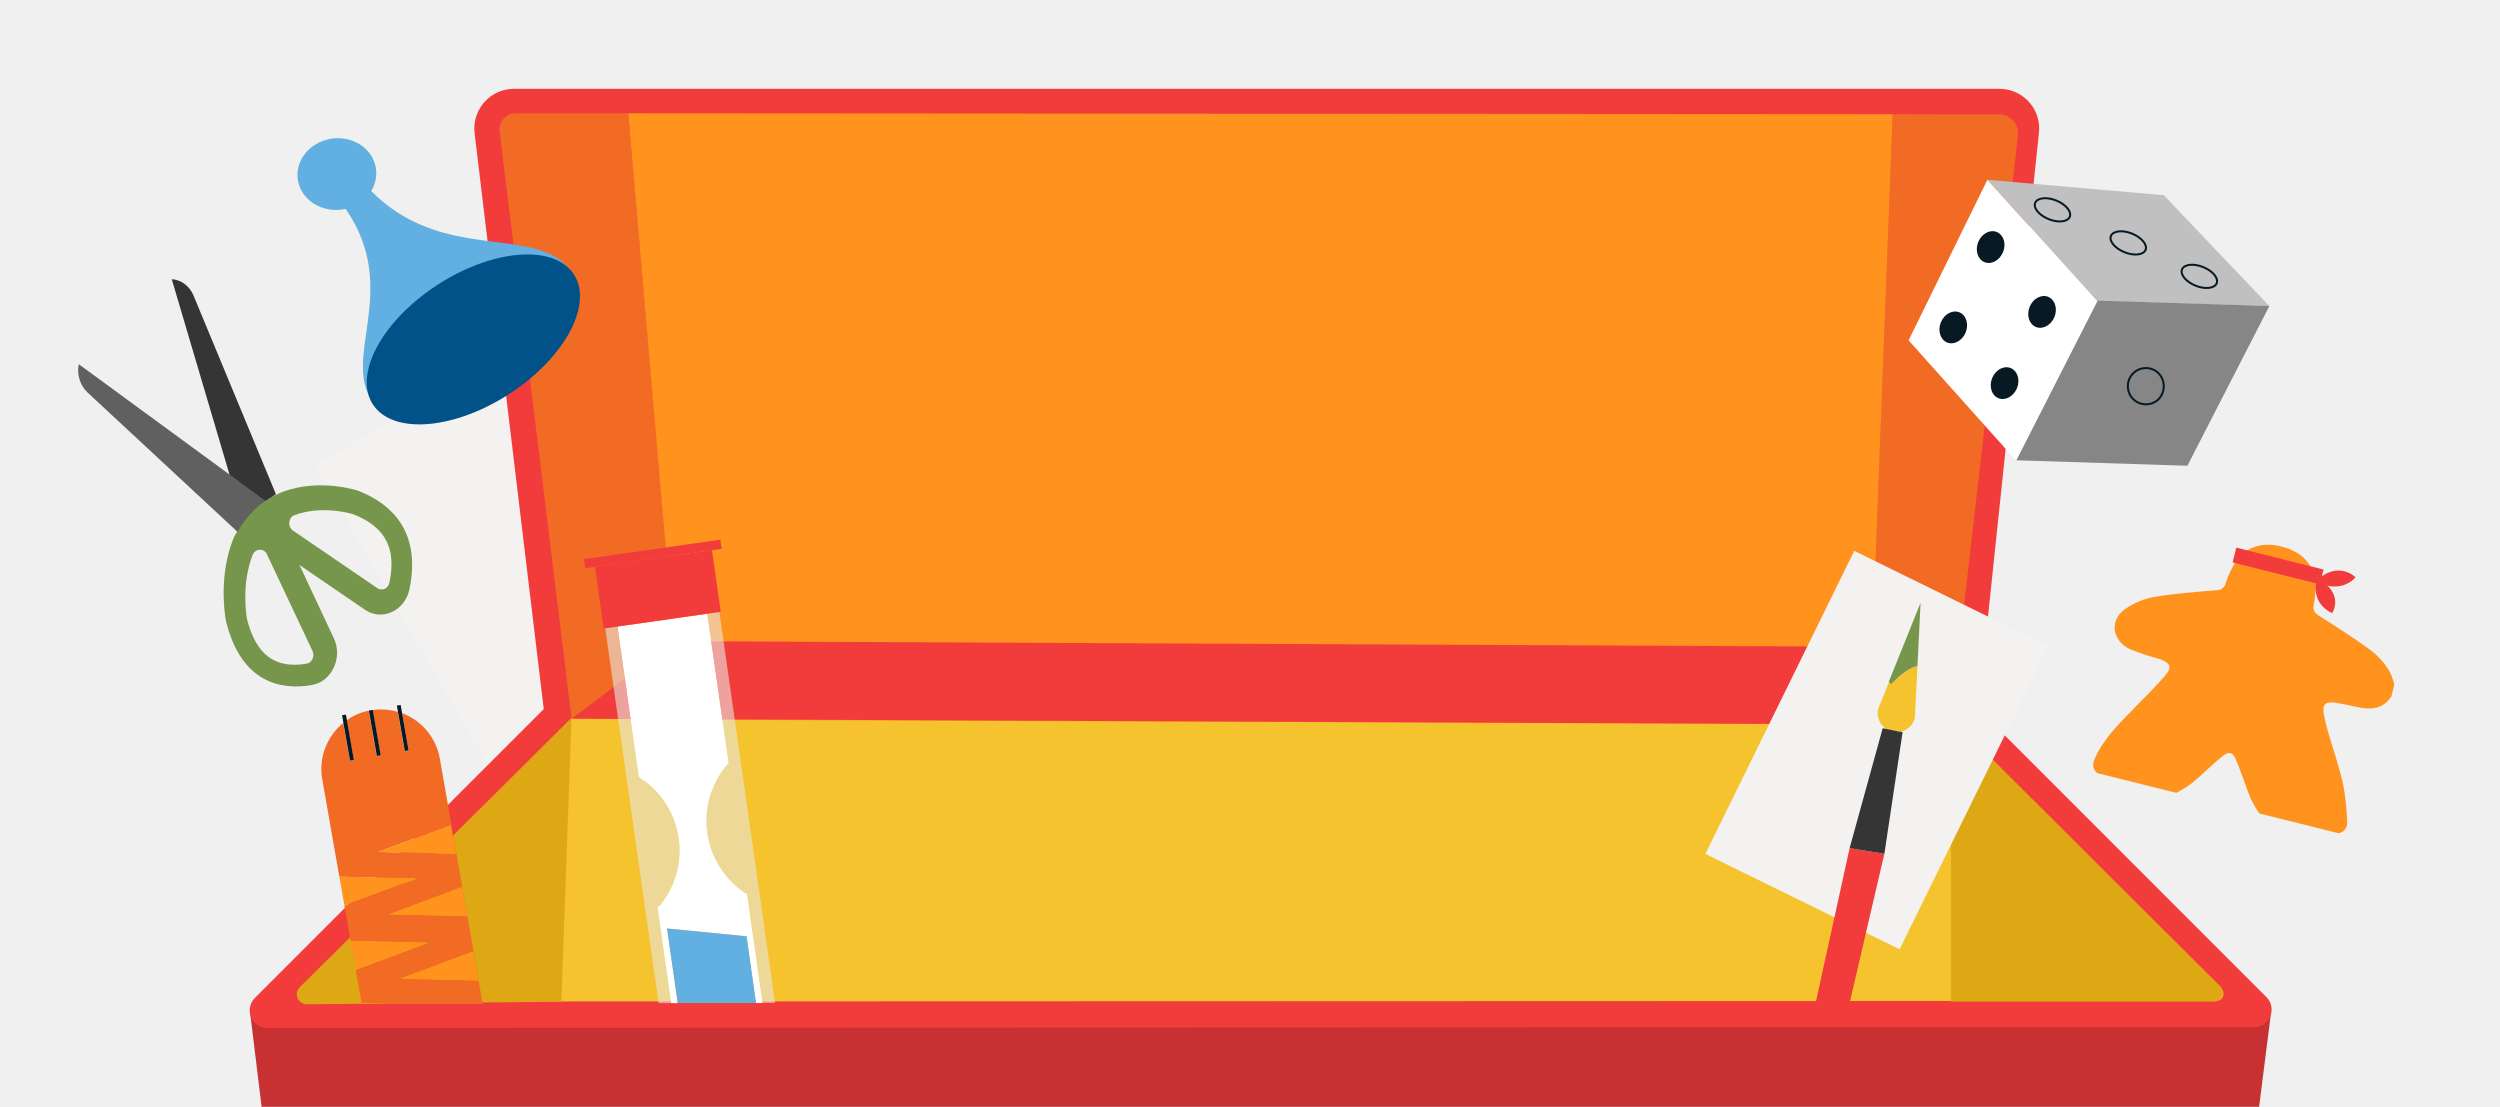
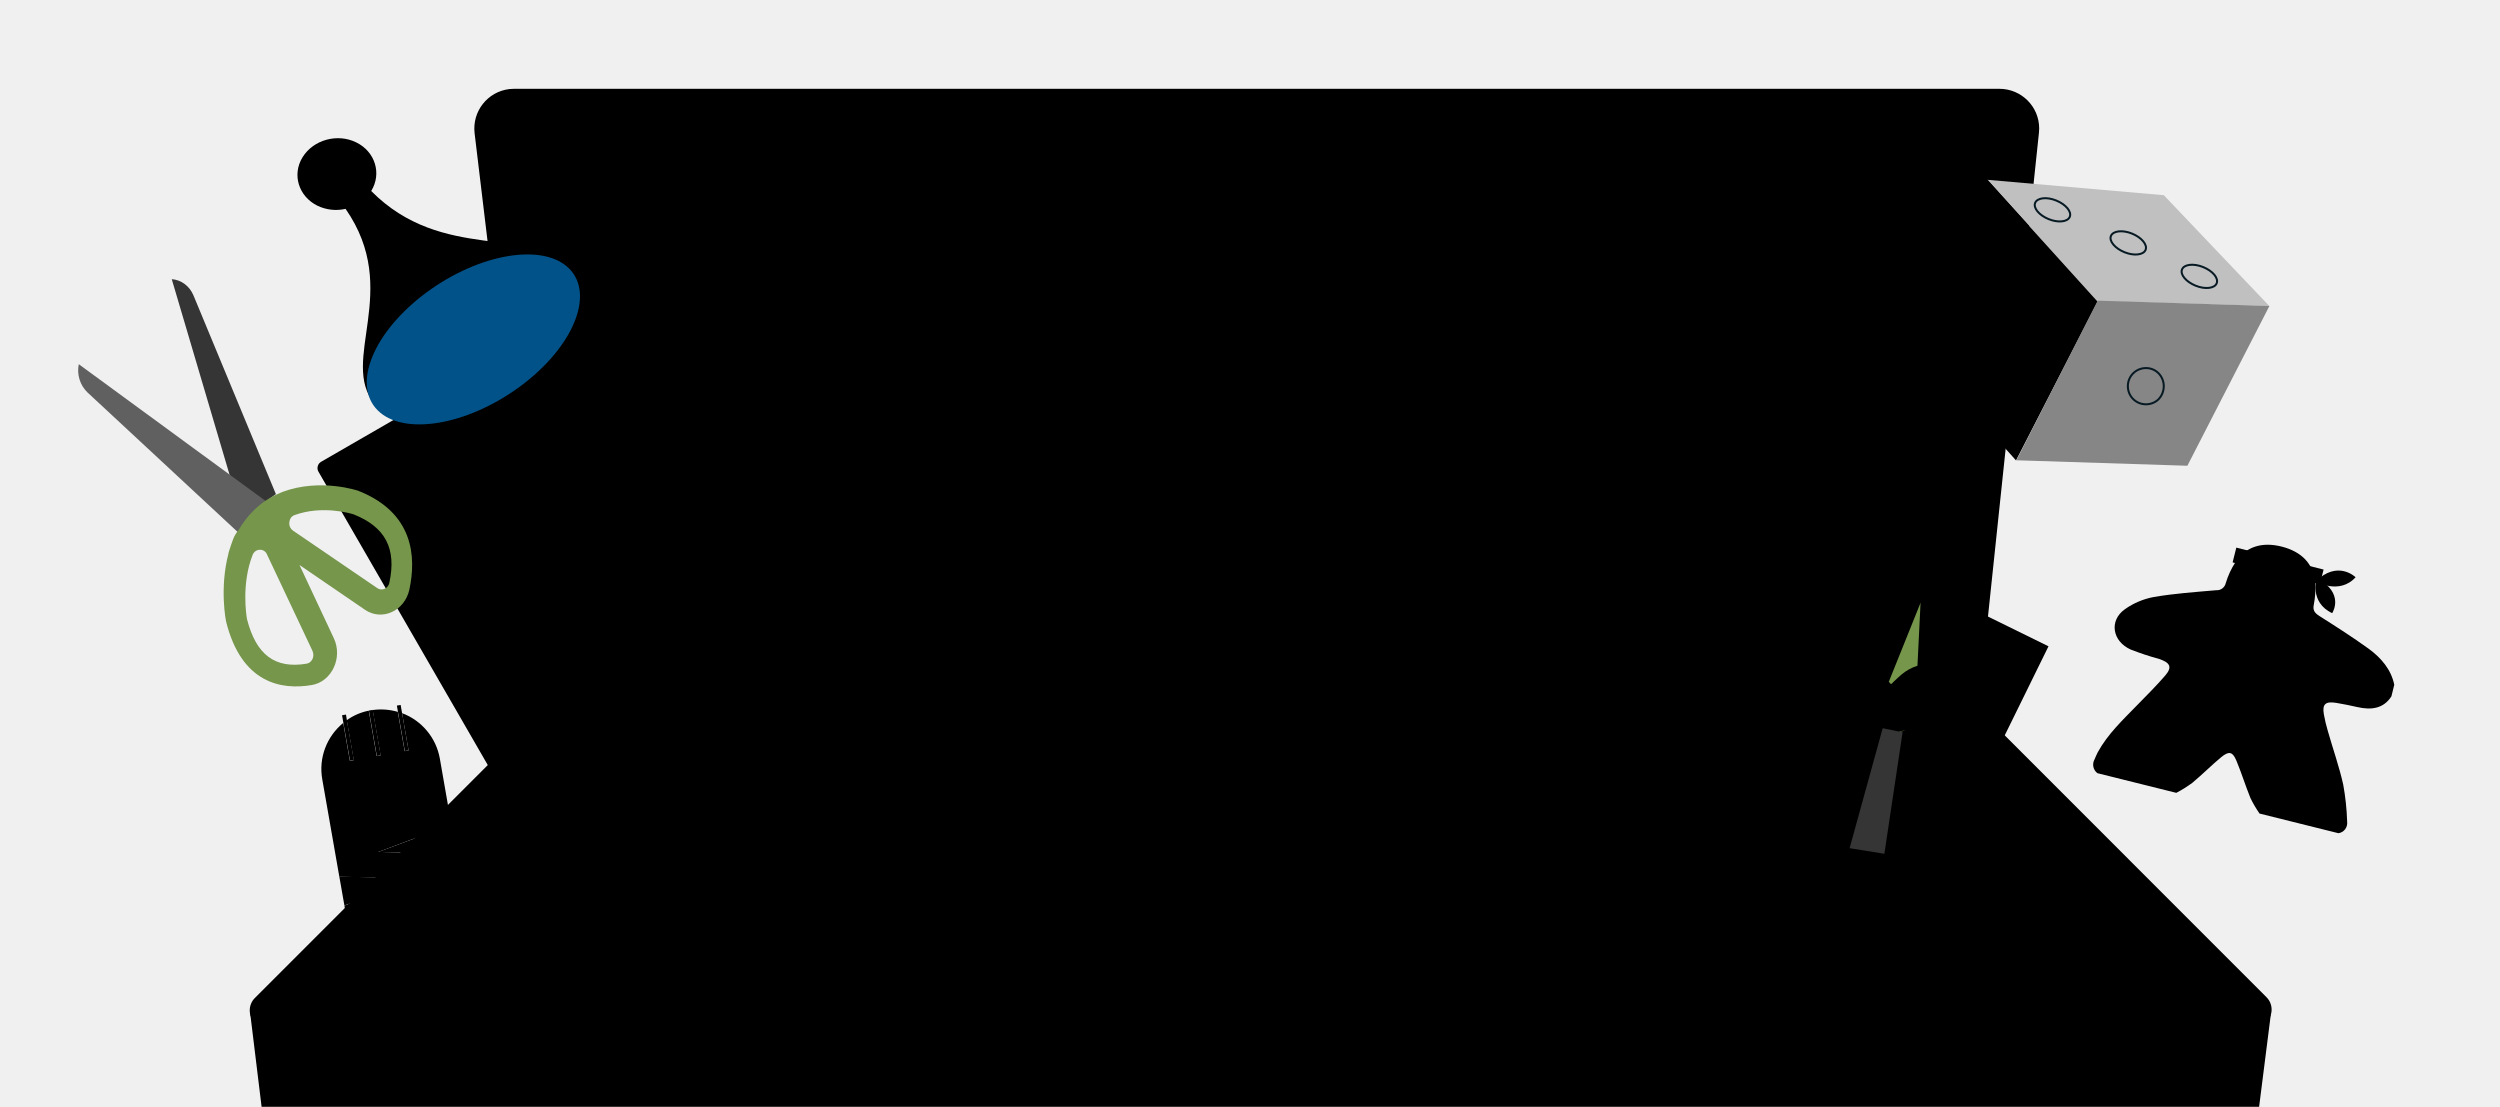
<svg xmlns="http://www.w3.org/2000/svg" version="1.1" id="Layer_1" x="0px" y="0px" viewBox="0 0 1920 850" style="enable-background:new 0 0 1920 850;" xml:space="preserve">
  <style type="text/css">
- 	.st0{fill:#F3F2F1;}
- 	.st1{fill:#C83131;}
- 	.st2{fill:#F23C3C;}
- 	.st3{fill:#F4C32D;}
- 	.st4{fill:#F16B25;}
- 	.st5{fill:#DDA814;}
- 	.st6{fill:#081F2F;}
- 	.st7{font-family:'ArialMT';}
- 	.st8{font-size:100px;}
- 	.st9{letter-spacing:-1;}
- 	.st10{letter-spacing:-2;}
- 	.st11{font-family:'WorkSans-Regular';}
- 	.st12{font-size:20px;}
- 	.st13{fill:#FF931D;}
- 	.st14{fill:#071A23;}
- 	.st15{opacity:0.6;fill:#E9E6DF;enable-background:new    ;}
- 	.st16{fill:#FFFFFF;}
- 	.st17{fill:#62B0E2;}
+ 	
+ 	
+ 	
+ 	
+ 	
+ 	
+ 	
+ 	
+ 	
+ 	
+ 	
	.st18{fill:#75964B;}
	.st19{fill:#353535;}
	.st20{fill:#C0C0C0;}
	.st21{fill:#868686;}
	.st22{fill:none;stroke:#071A23;stroke-width:1.56;stroke-miterlimit:10;}
	.st23{fill:#015288;}
	.st24{fill:#606060;}
</style>
  <g id="back_card">
-     <path class="st0" d="M418.5,663.6L244.6,362.3c-1.6-2.7-0.6-6.2,2.1-7.7l189.5-109.4c2.7-1.6,6.2-0.6,7.7,2.1l173.9,301.2   c1.6,2.7,0.6,6.2-2.1,7.7L426.2,665.6C423.5,667.2,420.1,666.3,418.5,663.6z" />
+     <path class="fill-light" d="M418.5,663.6L244.6,362.3c-1.6-2.7-0.6-6.2,2.1-7.7l189.5-109.4c2.7-1.6,6.2-0.6,7.7,2.1l173.9,301.2   c1.6,2.7,0.6,6.2-2.1,7.7L426.2,665.6C423.5,667.2,420.1,666.3,418.5,663.6z" />
  </g>
  <g id="toolbox">
-     <polygon class="st1" points="192,777 200.9,850 1735,850 1744,779  " />
-     <path class="st2" d="M417.6,544.6l-53.1-442.2c-2-16.8,9.9-32,26.7-34c1.2-0.1,2.4-0.2,3.6-0.2h1140.7c16.9,0,30.6,13.6,30.6,30.5   c0,1.1-0.1,2.2-0.2,3.3l-46.6,442.4l221.4,221.5c5.2,5.2,5.2,13.7,0,19c-2.5,2.5-5.9,3.9-9.5,3.9l-1526,0.6   c-7.4,0-13.4-6-13.4-13.4c0-3.6,1.4-7,3.9-9.5L417.6,544.6z" />
-     <path class="st3" d="M230.6,759.8l208.3-208.3h1059.4L1706,759.3c2.1,2.1,2.1,5.6,0,7.8c-1,1-2.4,1.6-3.9,1.6l-1467.6,0.5   c-3,0-5.5-2.5-5.5-5.5C229,762.3,229.6,760.9,230.6,759.8z" />
-     <path class="st4" d="M439,552l79.2-56.4L482.5,87h-86.4c-6.9,0-12.5,5.6-12.5,12.5c0,0.5,0,1,0.1,1.5L439,552z" />
-     <path class="st4" d="M1498.3,552.6l-60.3-61.4l15.6-403.5l81,0.2c8.1-0.4,15,5.9,15.3,14c0,0.8,0,1.6-0.1,2.3L1498.3,552.6z" />
-     <path class="st5" d="M438.9,551.6l-7.8,217.7l-195.4,2c-4.2,0-7.7-3.4-7.8-7.6c0-2.1,0.8-4.1,2.3-5.5L438.9,551.6z" />
-     <path class="st5" d="M1498.3,551.6v217.7h201.8c3.9,0,7-3.1,7-7c0-1.9-0.7-3.7-2.1-5L1498.3,551.6z" />
-     <g id="READY_TO_GET_STARTED_">
-       <text transform="matrix(1 0 0 1 636.45 271.27)" class="st6 st7 st8">REA</text>
-       <text transform="matrix(1 0 0 1 740.65 271.27)" class="st6 st7 st8">D</text>
-       <text transform="matrix(1 0 0 1 778.55 271.27)" class="st6 st7 st8">Y </text>
-       <text transform="matrix(1 0 0 1 826.65 271.27)" class="st6 st7 st8 st9">T</text>
-       <text transform="matrix(1 0 0 1 858.75 271.27)" class="st6 st7 st8">O GET </text>
-       <text transform="matrix(1 0 0 1 1025.64 271.27)" class="st6 st7 st8">S</text>
-       <text transform="matrix(1 0 0 1 1060.44 271.27)" class="st6 st7 st8 st10">T</text>
-       <text transform="matrix(1 0 0 1 1090.74 271.27)" class="st6 st7 st8">A</text>
-       <text transform="matrix(1 0 0 1 1125.44 271.27)" class="st6 st7 st8">R</text>
-       <text transform="matrix(1 0 0 1 1162.54 271.27)" class="st6 st7 st8">TED?</text>
-     </g>
-     <g id="Whether_you_re_looking_to_try_an_idea._Or_just_want_a_tool_to_help_you_create_some_fast_card_layouts._Damn_Good_Game_Tools_is_there_to_make_you_awesome._Let_s_get_to_work.">
-       <text transform="matrix(1 0 0 1 669.14 331.42)" class="st6 st11 st12">Wh</text>
-       <text transform="matrix(1 0 0 1 700.96 331.42)" class="st6 st11 st12">e</text>
-       <text transform="matrix(1 0 0 1 712.34 331.42)" class="st6 st11 st12">t</text>
-       <text transform="matrix(1 0 0 1 720.9 331.42)" class="st6 st11 st12">he</text>
-       <text transform="matrix(1 0 0 1 744.9 331.42)" class="st6 st11 st12">r </text>
-       <text transform="matrix(1 0 0 1 758.84 331.42)" class="st6 st11 st12">y</text>
-       <text transform="matrix(1 0 0 1 769.7 331.42)" class="st6 st11 st12">ou</text>
-       <text transform="matrix(1 0 0 1 794.2 331.42)" class="st6 st11 st12">’</text>
-       <text transform="matrix(1 0 0 1 799.38 331.42)" class="st6 st11 st12">r</text>
-       <text transform="matrix(1 0 0 1 807.4 331.42)" class="st6 st11 st12">e looking</text>
-       <text transform="matrix(1 0 0 1 896.6 331.42)" class="st6 st11 st12"> </text>
-       <text transform="matrix(1 0 0 1 902.78 331.42)" class="st6 st11 st12">to</text>
-       <text transform="matrix(1 0 0 1 923.38 331.42)" class="st6 st11 st12"> </text>
-       <text transform="matrix(1 0 0 1 929.5601 331.42)" class="st6 st11 st12">tr</text>
-       <text transform="matrix(1 0 0 1 946.32 331.42)" class="st6 st11 st12">y</text>
-       <text transform="matrix(1 0 0 1 956.76 331.42)" class="st6 st11 st12"> an ide</text>
-       <text transform="matrix(1 0 0 1 1023.22 331.42)" class="st6 st11 st12">a</text>
-       <text transform="matrix(1 0 0 1 1034.72 331.42)" class="st6 st11 st12">. </text>
-       <text transform="matrix(1 0 0 1 1046.67 331.42)" class="st6 st11 st12">O</text>
-       <text transform="matrix(1 0 0 1 1061.49 331.42)" class="st6 st11 st12">r</text>
-       <text transform="matrix(1 0 0 1 1069.35 331.42)" class="st6 st11 st12"> just</text>
-       <text transform="matrix(1 0 0 1 1112.75 331.42)" class="st6 st11 st12"> </text>
-       <text transform="matrix(1 0 0 1 1118.81 331.42)" class="st6 st11 st12">w</text>
-       <text transform="matrix(1 0 0 1 1136.03 331.42)" class="st6 st11 st12">a</text>
-       <text transform="matrix(1 0 0 1 1147.43 331.42)" class="st6 st11 st12">n</text>
-       <text transform="matrix(1 0 0 1 1159.69 331.42)" class="st6 st11 st12">t </text>
-       <text transform="matrix(1 0 0 1 1174.67 331.42)" class="st6 st11 st12">a</text>
-       <text transform="matrix(1 0 0 1 1185.69 331.42)" class="st6 st11 st12"> </text>
-       <text transform="matrix(1 0 0 1 1191.87 331.42)" class="st6 st11 st12">too</text>
-       <text transform="matrix(1 0 0 1 1224.59 331.42)" class="st6 st11 st12">l</text>
-       <text transform="matrix(1 0 0 1 1230.25 331.42)" class="st6 st11 st12"> </text>
-       <text transform="matrix(1 0 0 1 1236.43 331.42)" class="st6 st11 st12">to</text>
-       <text transform="matrix(1 0 0 1 675.89 361.42)" class="st6 st11 st12">help</text>
-       <text transform="matrix(1 0 0 1 718.71 361.42)" class="st6 st11 st12"> </text>
-       <text transform="matrix(1 0 0 1 724.79 361.42)" class="st6 st11 st12">y</text>
-       <text transform="matrix(1 0 0 1 735.65 361.42)" class="st6 st11 st12">ou c</text>
-       <text transform="matrix(1 0 0 1 777.97 361.42)" class="st6 st11 st12">r</text>
-       <text transform="matrix(1 0 0 1 785.99 361.42)" class="st6 st11 st12">e</text>
-       <text transform="matrix(1 0 0 1 797.61 361.42)" class="st6 st11 st12">a</text>
-       <text transform="matrix(1 0 0 1 808.61 361.42)" class="st6 st11 st12">te </text>
-       <text transform="matrix(1 0 0 1 835.21 361.42)" class="st6 st11 st12">s</text>
-       <text transform="matrix(1 0 0 1 845.77 361.42)" class="st6 st11 st12">ome</text>
-       <text transform="matrix(1 0 0 1 888.49 361.42)" class="st6 st11 st12"> </text>
-       <text transform="matrix(1 0 0 1 894.67 361.42)" class="st6 st11 st12">f</text>
-       <text transform="matrix(1 0 0 1 902.17 361.42)" class="st6 st11 st12">ast ca</text>
-       <text transform="matrix(1 0 0 1 961.85 361.42)" class="st6 st11 st12">r</text>
-       <text transform="matrix(1 0 0 1 969.87 361.42)" class="st6 st11 st12">d </text>
-       <text transform="matrix(1 0 0 1 988.95 361.42)" class="st6 st11 st12">l</text>
-       <text transform="matrix(1 0 0 1 995.21 361.42)" class="st6 st11 st12">a</text>
-       <text transform="matrix(1 0 0 1 1006.01 361.42)" class="st6 st11 st12">y</text>
-       <text transform="matrix(1 0 0 1 1016.87 361.42)" class="st6 st11 st12">outs. </text>
-       <text transform="matrix(1 0 0 1 1072.39 361.42)" class="st6 st11 st12">D</text>
-       <text transform="matrix(1 0 0 1 1086.75 361.42)" class="st6 st11 st12">amn Good Game</text>
-       <text transform="matrix(1 0 0 1 691.35 391.42)" class="st6 st11 st12 st10">T</text>
-       <text transform="matrix(1 0 0 1 701.63 391.42)" class="st6 st11 st12">ools is</text>
-       <text transform="matrix(1 0 0 1 765.25 391.42)" class="st6 st11 st12"> </text>
-       <text transform="matrix(1 0 0 1 771.43 391.42)" class="st6 st11 st12">t</text>
-       <text transform="matrix(1 0 0 1 779.99 391.42)" class="st6 st11 st12">he</text>
-       <text transform="matrix(1 0 0 1 803.99 391.42)" class="st6 st11 st12">r</text>
-       <text transform="matrix(1 0 0 1 812.01 391.42)" class="st6 st11 st12">e</text>
-       <text transform="matrix(1 0 0 1 823.63 391.42)" class="st6 st11 st12"> </text>
-       <text transform="matrix(1 0 0 1 829.81 391.42)" class="st6 st11 st12">to ma</text>
-       <text transform="matrix(1 0 0 1 887.29 391.42)" class="st6 st11 st12">k</text>
-       <text transform="matrix(1 0 0 1 898.53 391.42)" class="st6 st11 st12">e</text>
-       <text transform="matrix(1 0 0 1 910.15 391.42)" class="st6 st11 st12"> </text>
-       <text transform="matrix(1 0 0 1 916.23 391.42)" class="st6 st11 st12">y</text>
-       <text transform="matrix(1 0 0 1 927.09 391.42)" class="st6 st11 st12">ou </text>
-       <text transform="matrix(1 0 0 1 958.09 391.42)" class="st6 st11 st12">a</text>
-       <text transform="matrix(1 0 0 1 969.23 391.42)" class="st6 st11 st12">w</text>
-       <text transform="matrix(1 0 0 1 986.35 391.42)" class="st6 st11 st12">e</text>
-       <text transform="matrix(1 0 0 1 997.97 391.42)" class="st6 st11 st12">s</text>
-       <text transform="matrix(1 0 0 1 1008.53 391.42)" class="st6 st11 st12">ome. </text>
-       <text transform="matrix(1 0 0 1 1063.21 391.42)" class="st6 st11 st12">Le</text>
-       <text transform="matrix(1 0 0 1 1086.33 391.42)" class="st6 st11 st12">t</text>
-       <text transform="matrix(1 0 0 1 1094.81 391.42)" class="st6 st11 st12">’</text>
-       <text transform="matrix(1 0 0 1 1099.25 391.42)" class="st6 st11 st12">s g</text>
-       <text transform="matrix(1 0 0 1 1127.41 391.42)" class="st6 st11 st12">e</text>
-       <text transform="matrix(1 0 0 1 1138.79 391.42)" class="st6 st11 st12">t</text>
-       <text transform="matrix(1 0 0 1 1147.27 391.42)" class="st6 st11 st12"> </text>
-       <text transform="matrix(1 0 0 1 1153.45 391.42)" class="st6 st11 st12">to</text>
-       <text transform="matrix(1 0 0 1 1174.04 391.42)" class="st6 st11 st12"> </text>
-       <text transform="matrix(1 0 0 1 1180.11 391.42)" class="st6 st11 st12">w</text>
-       <text transform="matrix(1 0 0 1 1197.23 391.42)" class="st6 st11 st12">or</text>
-       <text transform="matrix(1 0 0 1 1217.62 391.42)" class="st6 st11 st12">k</text>
-       <text transform="matrix(1 0 0 1 1229.36 391.42)" class="st6 st11 st12">.</text>
-     </g>
-     <polygon class="st13" points="482.5,87 1453.6,87.7 1435.6,556.1 522.7,552.8  " />
-     <polygon class="st2" points="518.2,492.4 1438,496.7 1498.3,556.6 439,552  " />
+     <polygon class="fill-red" points="192,777 200.9,850 1735,850 1744,779  " />
+     <path class="fill-light-red" d="M417.6,544.6l-53.1-442.2c-2-16.8,9.9-32,26.7-34c1.2-0.1,2.4-0.2,3.6-0.2h1140.7c16.9,0,30.6,13.6,30.6,30.5   c0,1.1-0.1,2.2-0.2,3.3l-46.6,442.4l221.4,221.5c5.2,5.2,5.2,13.7,0,19c-2.5,2.5-5.9,3.9-9.5,3.9l-1526,0.6   c-7.4,0-13.4-6-13.4-13.4c0-3.6,1.4-7,3.9-9.5L417.6,544.6z" />
+     <path class="fill-yellow" d="M230.6,759.8l208.3-208.3h1059.4L1706,759.3c2.1,2.1,2.1,5.6,0,7.8c-1,1-2.4,1.6-3.9,1.6l-1467.6,0.5   c-3,0-5.5-2.5-5.5-5.5C229,762.3,229.6,760.9,230.6,759.8z" />
+     <path class="fill-orange" d="M439,552l79.2-56.4L482.5,87h-86.4c-6.9,0-12.5,5.6-12.5,12.5c0,0.5,0,1,0.1,1.5L439,552z" />
+     <path class="fill-orange" d="M1498.3,552.6l-60.3-61.4l15.6-403.5l81,0.2c8.1-0.4,15,5.9,15.3,14c0,0.8,0,1.6-0.1,2.3L1498.3,552.6z" />
+     <path class="fill-dark-yellow" d="M438.9,551.6l-7.8,217.7l-195.4,2c-4.2,0-7.7-3.4-7.8-7.6c0-2.1,0.8-4.1,2.3-5.5L438.9,551.6z" />
+     <path class="fill-dark-yellow" d="M1498.3,551.6v217.7h201.8c3.9,0,7-3.1,7-7c0-1.9-0.7-3.7-2.1-5L1498.3,551.6z" />
+     <polygon class="fill-light-orange" points="482.5,87 1453.6,87.7 1435.6,556.1 522.7,552.8  " />
+     <polygon class="fill-light-red" points="518.2,492.4 1438,496.7 1498.3,556.6 439,552  " />
  </g>
  <g id="cat_paw">
-     <path class="st4" d="M308.8,547.7l5,28.7l-3,0.5l-5.3-30.2c-6.3-1.8-12.8-2.3-19.3-1.4l6.1,34.9l-3,0.5l-6.1-34.9   c-6.1,1.2-11.8,3.7-16.9,7.3l5.4,30.7l-3,0.5l-5.1-29.1c-12.8,10.5-19,27-16.1,43.3l13.1,74.8l59.7,1.4l-55.8,20.8l4.8,27.2   L329,724l-55.8,20.9l4.5,25.6l22.1,0.5h70.9l-32.9-188.4C335,566.7,324,553.4,308.8,547.7z M367.2,753l-59.7-1.4l55.9-20.9   L367.2,753z M358.6,703.6l-59.7-1.4l55.9-20.9L358.6,703.6z M350.2,655.7l-59.7-1.4l55.9-20.9L350.2,655.7z" />
-     <polygon class="st14" points="292.4,580.1 286.3,545.2 286.3,545.2 283.3,545.7 283.3,545.7 289.4,580.6  " />
-     <polygon class="st14" points="271.8,583.7 266.4,553 265.7,548.8 262.7,549.3 263.7,555.1 268.8,584.2  " />
-     <polygon class="st14" points="313.8,576.3 308.8,547.7 307.7,541.4 304.8,541.9 305.6,546.6 310.9,576.8  " />
-     <polygon class="st13" points="277.6,770.5 277.7,771 299.8,771 277.7,770.5  " />
-     <polygon class="st13" points="269.3,722.6 269.3,722.6 273.2,744.9 273.2,744.9 329,724  " />
-     <polygon class="st13" points="260.7,673.2 260.6,673.2 264.5,695.4 264.5,695.4 320.4,674.6  " />
-     <polygon class="st13" points="350.2,655.7 346.3,633.5 290.5,654.3  " />
-     <polygon class="st13" points="358.6,703.6 354.7,681.3 298.9,702.2  " />
-     <polygon class="st13" points="367.2,753 363.3,730.8 307.5,751.7  " />
+     <path class="fill-orange" d="M308.8,547.7l5,28.7l-3,0.5l-5.3-30.2c-6.3-1.8-12.8-2.3-19.3-1.4l6.1,34.9l-3,0.5l-6.1-34.9   c-6.1,1.2-11.8,3.7-16.9,7.3l5.4,30.7l-3,0.5l-5.1-29.1c-12.8,10.5-19,27-16.1,43.3l13.1,74.8l59.7,1.4l-55.8,20.8l4.8,27.2   L329,724l-55.8,20.9l4.5,25.6l22.1,0.5h70.9l-32.9-188.4C335,566.7,324,553.4,308.8,547.7z M367.2,753l-59.7-1.4l55.9-20.9   L367.2,753z M358.6,703.6l-59.7-1.4l55.9-20.9L358.6,703.6z M350.2,655.7l-59.7-1.4l55.9-20.9L350.2,655.7z" />
+     <polygon class="fill-dark" points="292.4,580.1 286.3,545.2 286.3,545.2 283.3,545.7 283.3,545.7 289.4,580.6  " />
+     <polygon class="fill-dark" points="271.8,583.7 266.4,553 265.7,548.8 262.7,549.3 263.7,555.1 268.8,584.2  " />
+     <polygon class="fill-dark" points="313.8,576.3 308.8,547.7 307.7,541.4 304.8,541.9 305.6,546.6 310.9,576.8  " />
+     <polygon class="fill-light-orange" points="277.6,770.5 277.7,771 299.8,771 277.7,770.5  " />
+     <polygon class="fill-light-orange" points="269.3,722.6 269.3,722.6 273.2,744.9 273.2,744.9 329,724  " />
+     <polygon class="fill-light-orange" points="260.7,673.2 260.6,673.2 264.5,695.4 264.5,695.4 320.4,674.6  " />
+     <polygon class="fill-light-orange" points="350.2,655.7 346.3,633.5 290.5,654.3  " />
+     <polygon class="fill-light-orange" points="358.6,703.6 354.7,681.3 298.9,702.2  " />
+     <polygon class="fill-light-orange" points="367.2,753 363.3,730.8 307.5,751.7  " />
  </g>
  <g id="timer">
-     <path class="st15" d="M543.2,471.3l16.5,115.5l-1,0.1c-24,27.8-20.8,69.9,7,93.8c2.3,2,4.7,3.8,7.2,5.4l0.9-0.1l12,84.2h9.5   L552.5,470L543.2,471.3z" />
-     <path class="st15" d="M506.5,695.7c23.5-28.2,19.7-70.2-8.5-93.7c-2.3-1.9-4.8-3.7-7.4-5.3l0,0l-16.5-115.5l-9.3,1.3l41,287.9h9.5   l-10.6-74.4L506.5,695.7z" />
-     <path class="st16" d="M572.9,686.2c-30.8-20-39.6-61.2-19.6-92c1.6-2.5,3.4-4.9,5.4-7.2l1-0.1l-16.5-115.5l-69,9.8l16.4,115.6l0,0   c31.2,19.5,40.6,60.5,21.2,91.6c-1.6,2.6-3.4,5-5.3,7.4l-1.7,0.2l10.6,74.4h5.1l-8.2-57.3l61,6l7.3,51.2h5.1l-12-84.2L572.9,686.2z   " />
-     <polygon class="st2" points="543.2,471.3 552.5,470 553.5,469.8 546.8,422.5 501.9,428.9 456.9,435.3 463.6,482.6 464.8,482.5    474.1,481.1  " />
-     <polygon class="st2" points="554.2,421.5 553.2,414.5 448.5,429.4 449.5,436.4 456.9,435.3 501.9,428.9  " />
-     <polygon class="st17" points="512.3,713.1 520.5,770.3 580.6,770.3 573.4,719.1  " />
+     <path class="fill-glass" d="M543.2,471.3l16.5,115.5l-1,0.1c-24,27.8-20.8,69.9,7,93.8c2.3,2,4.7,3.8,7.2,5.4l0.9-0.1l12,84.2h9.5   L552.5,470L543.2,471.3z" />
+     <path class="fill-glass" d="M506.5,695.7c23.5-28.2,19.7-70.2-8.5-93.7c-2.3-1.9-4.8-3.7-7.4-5.3l0,0l-16.5-115.5l-9.3,1.3l41,287.9h9.5   l-10.6-74.4L506.5,695.7z" />
+     <path class="fill-white" d="M572.9,686.2c-30.8-20-39.6-61.2-19.6-92c1.6-2.5,3.4-4.9,5.4-7.2l1-0.1l-16.5-115.5l-69,9.8l16.4,115.6l0,0   c31.2,19.5,40.6,60.5,21.2,91.6c-1.6,2.6-3.4,5-5.3,7.4l-1.7,0.2l10.6,74.4h5.1l-8.2-57.3l61,6l7.3,51.2h5.1l-12-84.2L572.9,686.2z   " />
+     <polygon class="fill-light-red" points="543.2,471.3 552.5,470 553.5,469.8 546.8,422.5 501.9,428.9 456.9,435.3 463.6,482.6 464.8,482.5   474.1,481.1  " />
+     <polygon class="fill-light-red" points="554.2,421.5 553.2,414.5 448.5,429.4 449.5,436.4 456.9,435.3 501.9,428.9  " />
+     <polygon class="fill-cyan" points="512.3,713.1 520.5,770.3 580.6,770.3 573.4,719.1  " />
  </g>
  <g id="front_card">
-     <rect x="1311.9" y="493" transform="matrix(0.441 -0.8975 0.8975 0.441 288.7117 1615.805)" class="st0" width="259.3" height="166.2" />
+     <rect x="1311.9" y="493" transform="matrix(0.441 -0.8975 0.8975 0.441 288.7117 1615.805)" class="fill-light" width="259.3" height="166.2" />
  </g>
  <g id="paintbrush">
-     <polygon class="st2" points="1420.5,651.4 1394.4,770.3 1420.5,770.3 1447.2,655.7  " />
-     <path class="st3" d="M1463.5,560.5c-1.3,0.7-2.6,1.2-4,1.4C1460.9,561.6,1462.3,561.2,1463.5,560.5z" />
-     <path class="st3" d="M1463.5,560.5c3.6-1.9,6.2-5.2,7.1-9.2l4.5-88.4l0,0l-2.4,48.4c-4.5,1.4-8.7,3.7-12.2,6.7   c-1.9,1.6-3.8,3.4-5.6,5.1l-1.9,1.9l-0.4,0.3c-0.1-0.1-0.3-0.1-0.4-0.1c-0.3-0.2-0.5-0.4-0.8-0.7v-0.1c-0.2-0.3-0.4-0.5-0.6-0.8   l-8.4,21c-1.4,5.9,1.2,12,6.3,15.3l9.6,1.9C1460,561.5,1461.8,561.1,1463.5,560.5z" />
-     <path class="st3" d="M1459.3,562h0.2H1459.3L1459.3,562z" />
+     <polygon class="fill-light-red" points="1420.5,651.4 1394.4,770.3 1420.5,770.3 1447.2,655.7  " />
+     <path class="fill-yellow" d="M1463.5,560.5c-1.3,0.7-2.6,1.2-4,1.4C1460.9,561.6,1462.3,561.2,1463.5,560.5z" />
+     <path class="fill-yellow" d="M1463.5,560.5c3.6-1.9,6.2-5.2,7.1-9.2l4.5-88.4l0,0l-2.4,48.4c-4.5,1.4-8.7,3.7-12.2,6.7   c-1.9,1.6-3.8,3.4-5.6,5.1l-1.9,1.9l-0.4,0.3c-0.1-0.1-0.3-0.1-0.4-0.1c-0.3-0.2-0.5-0.4-0.8-0.7v-0.1c-0.2-0.3-0.4-0.5-0.6-0.8   l-8.4,21c-1.4,5.9,1.2,12,6.3,15.3l9.6,1.9C1460,561.5,1461.8,561.1,1463.5,560.5z" />
+     <path class="fill-yellow" d="M1459.3,562h0.2H1459.3L1459.3,562z" />
    <path class="st18" d="M1451.3,524.5c0.2,0.2,0.5,0.5,0.8,0.7c0.1,0,0.3,0.1,0.4,0.1l0.4-0.3l1.9-1.9c1.8-1.7,3.7-3.5,5.6-5.1   c3.6-3,7.7-5.3,12.2-6.7l2.4-48.4l0,0l-24.4,60.7l0,0C1451,523.8,1451.1,524.1,1451.3,524.5L1451.3,524.5z" />
    <path class="st18" d="M1459.3,562h0.2l0,0c1.4-0.3,2.7-0.8,4-1.4l0,0c-1.7,0.6-3.5,1-5.3,1.3L1459.3,562z" />
-     <polygon class="st19" points="1461.2,562.3 1459.3,562 1459.3,562 1458.2,561.8 1448.6,559.8 1445.9,559.3 1420.5,651.4    1447.2,655.7  " />
+     <polygon class="st19" points="1461.2,562.3 1459.3,562 1459.3,562 1458.2,561.8 1448.6,559.8 1445.9,559.3 1420.5,651.4   1447.2,655.7  " />
  </g>
  <g id="dojo_meeple">
-     <path id="Path_352" class="st13" d="M1795.9,639.9l-60.6-15.1c-2.6-3.8-5-7.8-7-12c-3.8-9.4-6.8-19.1-10.7-28.5   c-2.9-7-5.7-7.7-11.6-2.9c-7.7,6.4-14.7,13.5-22.4,19.9c-3.9,2.8-7.9,5.4-12.2,7.6l-60.6-15.1c-3.3-2.5-4.2-7-2.2-10.6   c0.8-1.8,1.6-3.8,2.5-5.5c7.6-13.9,19.2-24.8,30.2-36.1c7.3-7.5,14.8-14.9,21.6-22.8c5.5-6.4,3.9-9.8-4.6-12.7   c-7.4-2-14.6-4.4-21.8-7.2c-14.3-6.3-16.9-22.3-4.6-31c6.6-4.7,14.2-7.9,22.2-9.4c15.7-2.7,31.8-3.8,47.8-5.2   c3.5,0.3,6.7-2,7.5-5.5c1.7-5.7,4.2-11.1,7.4-16c7.8-11.9,20.3-15.9,35.6-12s24.4,13.3,25.6,27.5c0.5,5.7,0.1,11.5-1,17.1   c-0.9,4.3,0.6,6.3,4.3,8.7c12.8,8.1,25.6,16.3,37.8,25.1c9.7,7.1,17.3,16,19.7,27.7l-2.2,8.9c-6.1,9.5-15.5,10.7-26.3,8.2   c-5.3-1.2-10.7-2.3-16.1-3.2c-8.2-1.3-10.8,0.9-9.5,8.7c0.8,4.4,1.8,8.7,3.1,13c3.9,13.7,8.7,27.2,11.8,41.1   c1.7,9.3,2.7,18.8,3,28.2C1803.2,635.4,1800.2,639.3,1795.9,639.9" />
-     <rect x="1743.7" y="400" transform="matrix(0.2438 -0.9698 0.9698 0.2438 901.6067 2025.439)" class="st2" width="11.7" height="69.1" />
-     <path class="st2" d="M1779.1,443.8c0,0-5.7,18.8,12,27.1C1791.1,470.9,1801.3,455.7,1779.1,443.8z" />
-     <path class="st2" d="M1778.4,446.6c0,0,18.3,10.5,30.7-3.3C1809,443.3,1795.4,429.8,1778.4,446.6z" />
+     <path id="Path_352" class="fill-light-orange" d="M1795.9,639.9l-60.6-15.1c-2.6-3.8-5-7.8-7-12c-3.8-9.4-6.8-19.1-10.7-28.5   c-2.9-7-5.7-7.7-11.6-2.9c-7.7,6.4-14.7,13.5-22.4,19.9c-3.9,2.8-7.9,5.4-12.2,7.6l-60.6-15.1c-3.3-2.5-4.2-7-2.2-10.6   c0.8-1.8,1.6-3.8,2.5-5.5c7.6-13.9,19.2-24.8,30.2-36.1c7.3-7.5,14.8-14.9,21.6-22.8c5.5-6.4,3.9-9.8-4.6-12.7   c-7.4-2-14.6-4.4-21.8-7.2c-14.3-6.3-16.9-22.3-4.6-31c6.6-4.7,14.2-7.9,22.2-9.4c15.7-2.7,31.8-3.8,47.8-5.2   c3.5,0.3,6.7-2,7.5-5.5c1.7-5.7,4.2-11.1,7.4-16c7.8-11.9,20.3-15.9,35.6-12s24.4,13.3,25.6,27.5c0.5,5.7,0.1,11.5-1,17.1   c-0.9,4.3,0.6,6.3,4.3,8.7c12.8,8.1,25.6,16.3,37.8,25.1c9.7,7.1,17.3,16,19.7,27.7l-2.2,8.9c-6.1,9.5-15.5,10.7-26.3,8.2   c-5.3-1.2-10.7-2.3-16.1-3.2c-8.2-1.3-10.8,0.9-9.5,8.7c0.8,4.4,1.8,8.7,3.1,13c3.9,13.7,8.7,27.2,11.8,41.1   c1.7,9.3,2.7,18.8,3,28.2C1803.2,635.4,1800.2,639.3,1795.9,639.9" />
+     <rect x="1743.7" y="400" transform="matrix(0.2438 -0.9698 0.9698 0.2438 901.6067 2025.439)" class="fill-light-red" width="11.7" height="69.1" />
+     <path class="fill-light-red" d="M1779.1,443.8c0,0-5.7,18.8,12,27.1C1791.1,470.9,1801.3,455.7,1779.1,443.8z" />
+     <path class="fill-light-red" d="M1778.4,446.6c0,0,18.3,10.5,30.7-3.3C1809,443.3,1795.4,429.8,1778.4,446.6z" />
  </g>
  <g id="dice">
    <path id="Path_348" class="st20" d="M1526.4,138.1l84.2,93.2l132.2,3.7l-81-85.1L1526.4,138.1z" />
-     <path id="Path_353" class="st16" d="M1611,231.7l-62.7,121.9l-82.5-92.2l60.5-123.3L1611,231.7z" />
+     <path id="Path_353" class="fill-white" d="M1611,231.7l-62.7,121.9l-82.5-92.2l60.5-123.3L1611,231.7z" />
    <path id="Path_354" class="st21" d="M1611,230.9l-62.4,122.6l131.3,4.2l63-122.7L1611,230.9z" />
    <path id="Path_355" class="st22" d="M1589.6,166.5c-1.6,3.9-8.8,4.8-16.2,1.8s-12-8.6-10.4-12.5s8.8-4.8,16.2-1.8   S1591.2,162.6,1589.6,166.5" />
    <path id="Path_356" class="st22" d="M1647.8,191.9c-1.6,3.9-8.8,4.8-16.2,1.8s-12-8.6-10.4-12.5s8.8-4.8,16.2-1.8   S1649.4,188,1647.8,191.9" />
    <path id="Path_357" class="st22" d="M1702.4,217.6c-1.6,3.9-8.8,4.8-16.2,1.8s-12-8.6-10.4-12.5s8.8-4.8,16.2-1.8   S1704,213.6,1702.4,217.6" />
    <path id="Path_358" class="st22" d="M1657.6,306.8c-5.6,5.2-14.5,4.9-19.7-0.7c-5.2-5.6-4.9-14.5,0.7-19.7c5.3-4.9,13.5-5,18.8-0.1   C1663.2,291.9,1663.2,301.1,1657.6,306.8" />
-     <path id="Path_359" class="st14" d="M1538.3,193.7c-2.7,6.4-9.1,9.8-14.3,7.6s-7.3-9.1-4.7-15.5s9.1-9.8,14.3-7.6   S1541,187.3,1538.3,193.7" />
-     <path id="Path_361" class="st14" d="M1509.6,255.4c-2.7,6.4-9.1,9.8-14.3,7.6s-7.3-9.1-4.7-15.5s9.1-9.8,14.3-7.6   S1512.2,249,1509.6,255.4" />
-     <path id="Path_361-2" class="st14" d="M1577.8,243.5c-2.7,6.4-9.1,9.8-14.3,7.6s-7.3-9.1-4.7-15.5s9.1-9.8,14.3-7.6   S1580.4,237.1,1577.8,243.5" />
-     <path id="Path_362" class="st14" d="M1549,298.2c-2.7,6.4-9.1,9.8-14.3,7.6s-7.3-9.1-4.7-15.5s9.1-9.8,14.3-7.6   S1551.7,291.8,1549,298.2" />
+     <path id="Path_359" class="fill-dark" d="M1538.3,193.7c-2.7,6.4-9.1,9.8-14.3,7.6s-7.3-9.1-4.7-15.5s9.1-9.8,14.3-7.6   S1541,187.3,1538.3,193.7" />
+     <path id="Path_361" class="fill-dark" d="M1509.6,255.4c-2.7,6.4-9.1,9.8-14.3,7.6s-7.3-9.1-4.7-15.5s9.1-9.8,14.3-7.6   S1512.2,249,1509.6,255.4" />
+     <path id="Path_361-2" class="fill-dark" d="M1577.8,243.5c-2.7,6.4-9.1,9.8-14.3,7.6s-7.3-9.1-4.7-15.5s9.1-9.8,14.3-7.6   S1580.4,237.1,1577.8,243.5" />
+     <path id="Path_362" class="fill-dark" d="M1549,298.2c-2.7,6.4-9.1,9.8-14.3,7.6s-7.3-9.1-4.7-15.5s9.1-9.8,14.3-7.6   S1551.7,291.8,1549,298.2" />
  </g>
  <g id="blue_pawn">
-     <path id="Path_389" class="st17" d="M285.1,146.7c8.2-13.4,3.1-30.1-11.4-37.3s-33-2.1-41.3,11.3s-3.1,30.1,11.4,37.3   c6.7,3.2,14.3,4.1,21.6,2.4c43.7,62.9-5.5,116.6,22.5,150.1l74.2-51.8l0.9-0.6l74.2-51.8C409.3,172.8,339.8,202,285.1,146.7" />
+     <path id="Path_389" class="fill-cyan" d="M285.1,146.7c8.2-13.4,3.1-30.1-11.4-37.3s-33-2.1-41.3,11.3s-3.1,30.1,11.4,37.3   c6.7,3.2,14.3,4.1,21.6,2.4c43.7,62.9-5.5,116.6,22.5,150.1l74.2-51.8l0.9-0.6l74.2-51.8C409.3,172.8,339.8,202,285.1,146.7" />
    <path id="Path_390" class="st23" d="M438.8,208.1c17.8,21.4-1.4,62.3-43,91.3s-89.7,35.2-107.5,13.8s1.4-62.3,43-91.3   S421,186.8,438.8,208.1" />
  </g>
  <g id="scissors">
    <path class="st19" d="M186.2,398.1l-54.3-183.7l0,0c7.3,0.5,13.7,5.3,16.7,12.5l63.3,152.6L186.2,398.1z" />
    <path class="st24" d="M211.3,390.1L60.5,279.7l0,0c-1.6,7.9,0.9,16.1,6.7,21.7l120.1,111.6L211.3,390.1z" />
    <path class="st18" d="M275.1,376.9c0,0-28.9-9.9-57.9,0.8c-0.8,0.3-1.5,0.6-2.3,1c-15.9,6.5-25.8,18.3-31.7,28.4   c-1.8,2.1-3.2,4.5-4.2,7.1c-1.1,2.9-2.1,5.9-3,8.8c-0.4,1.3-0.6,2-0.6,2h0.1c-7.1,27-1.9,52.2-1.9,52.2   c11.8,47.7,42.6,52.9,65.9,48.9c15.3-2.6,23.9-21,16.9-35.9L230,433.9l50.3,34.4c13,8.9,30.5,1,34.1-15.5   C319.8,427.6,317.7,393.7,275.1,376.9z M239.6,506.8c-0.9,1.5-2.3,2.6-4.1,2.9c-24.3,4.1-38.8-6.8-45.8-34.2   c-0.5-2.7-4.4-27.1,4.3-49.3c0.2-0.4,0.3-0.8,0.6-1.2c1.1-1.8,3.1-2.9,5.3-2.8c2.3,0.1,4.3,1.5,5.1,3.5l35,74.2   C241,502.2,240.9,504.8,239.6,506.8z M299,447.6c-0.3,1.7-1.4,3.3-2.9,4.2c-1.9,1.2-4.4,1.2-6.3-0.1L225,407.5   c-1.9-1.3-3-3.5-2.8-5.9c0-0.9,0.3-3.9,2.9-5.5c0.4-0.2,0.7-0.4,1.1-0.5c21-7.7,42.8-1.4,45.3-0.6C296,404.7,304.7,421.4,299,447.6   z" />
  </g>
</svg>
